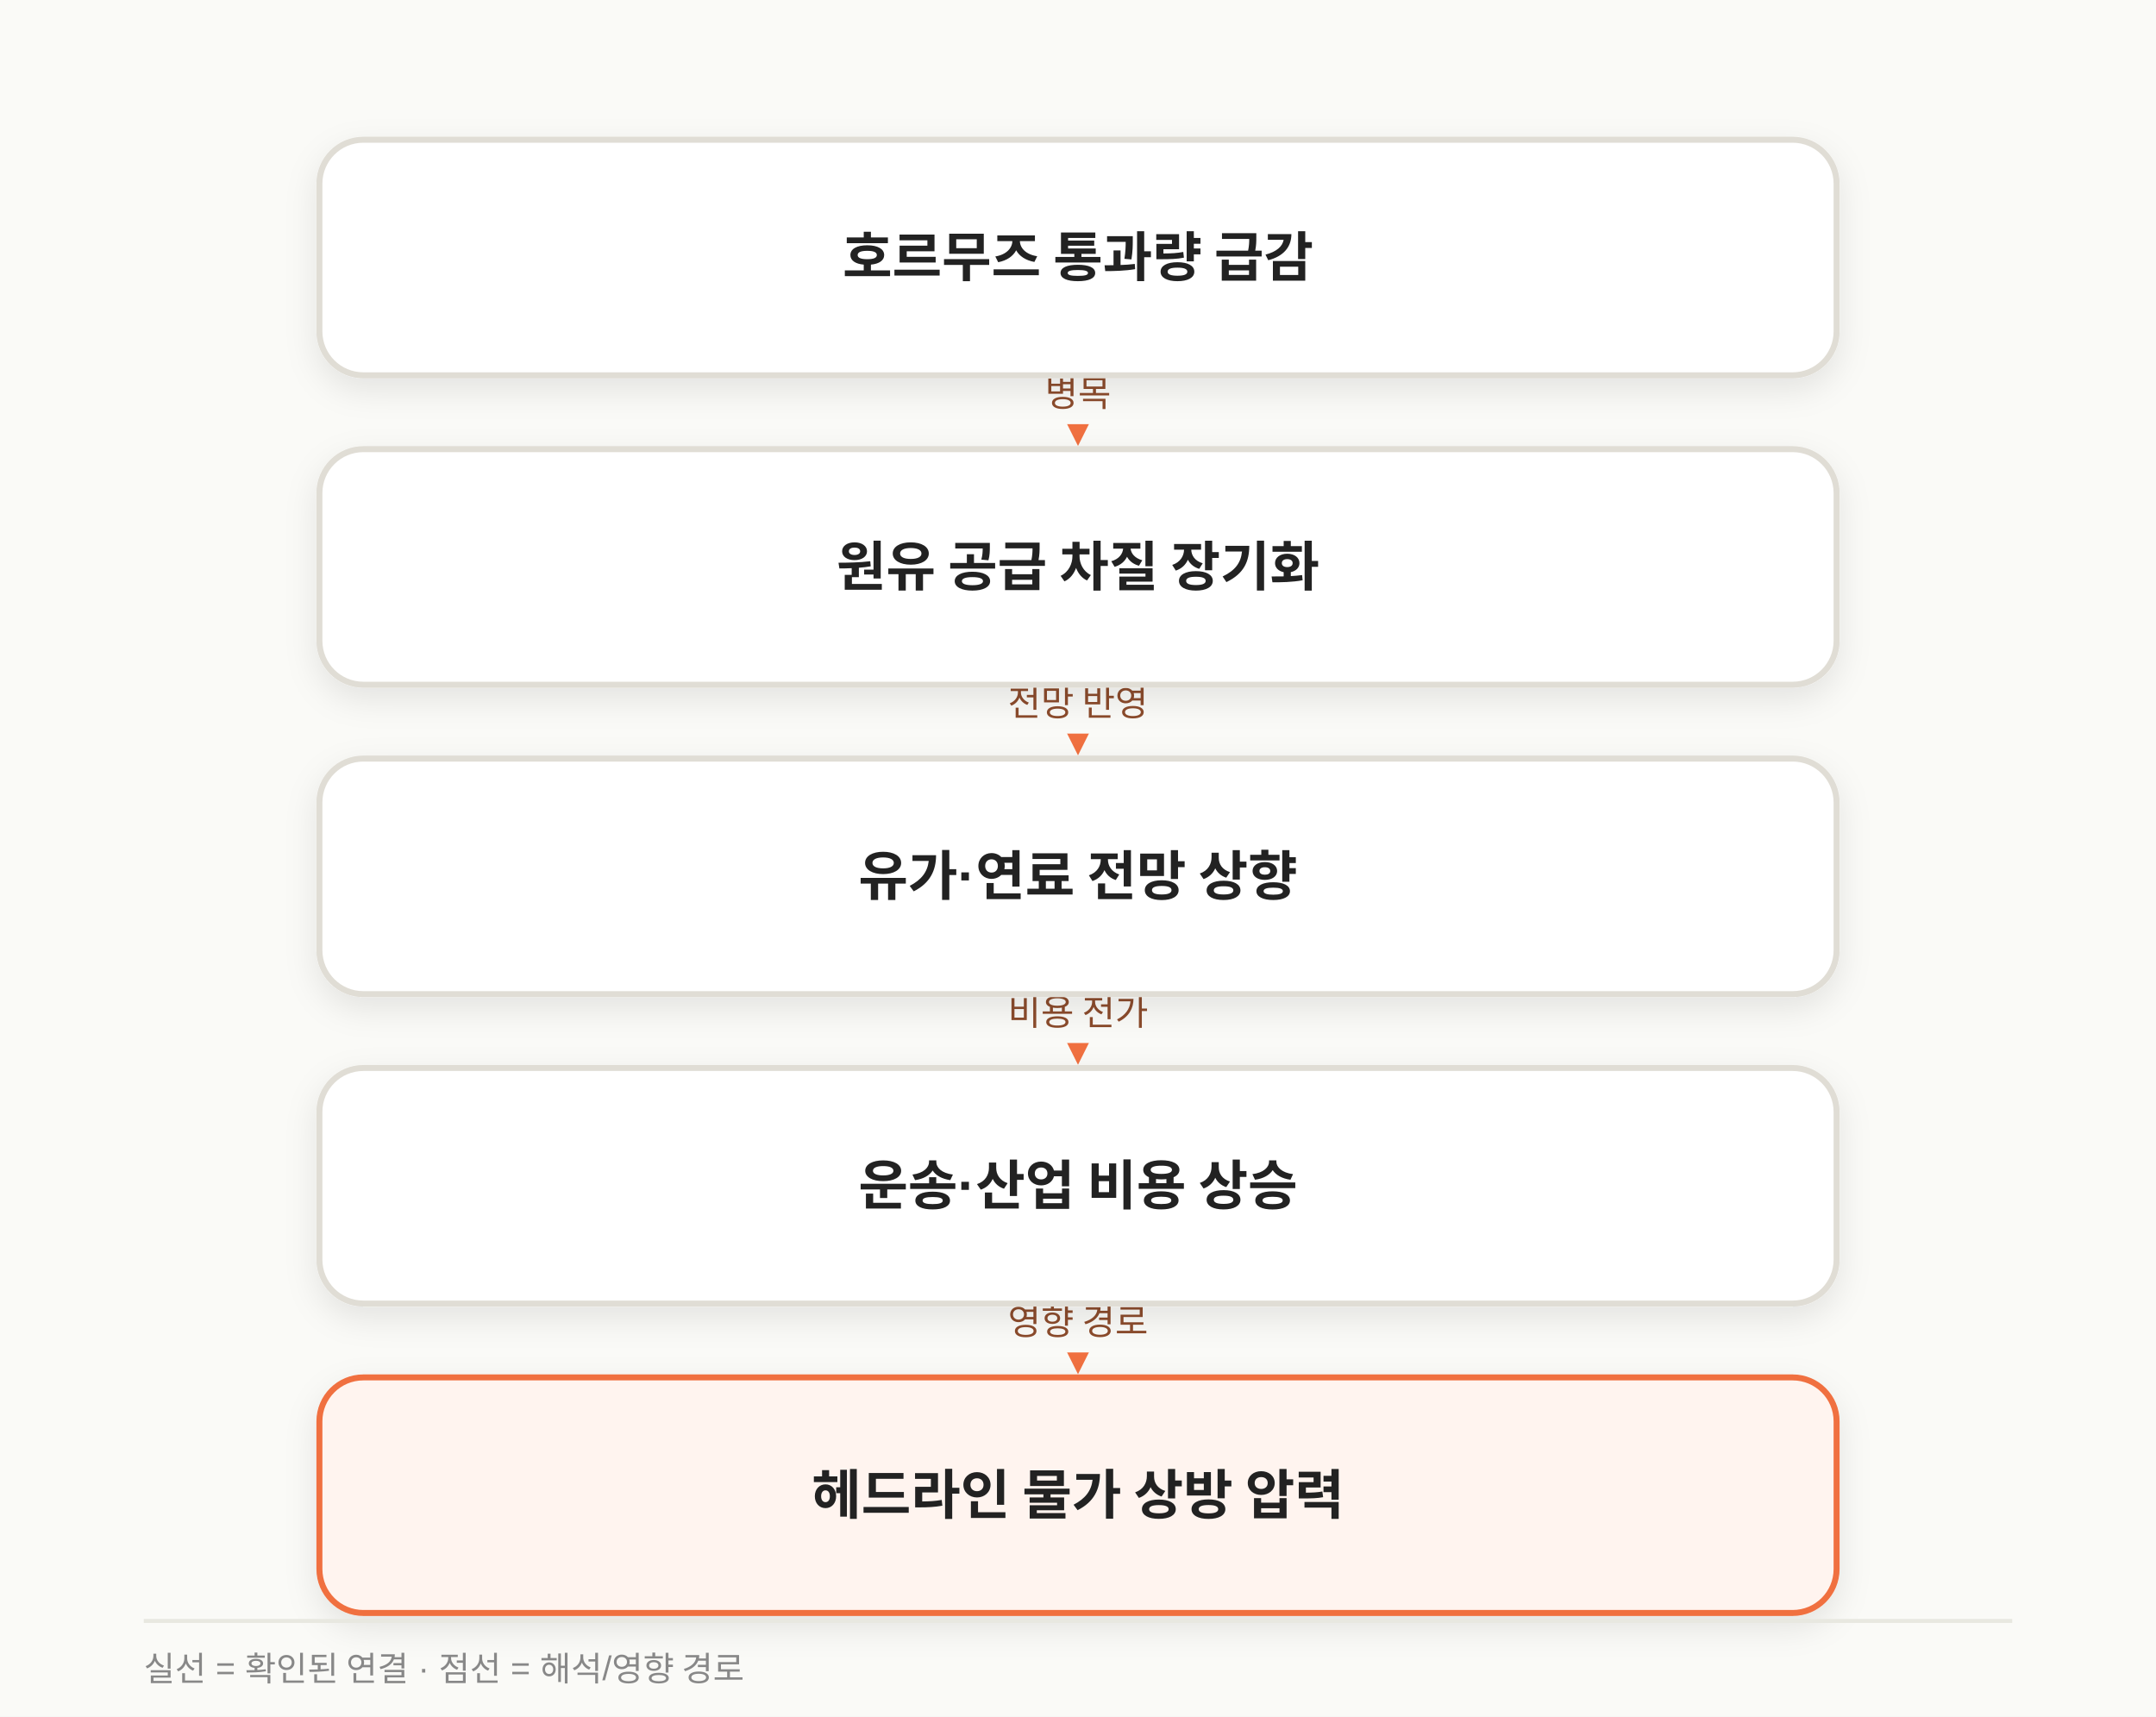
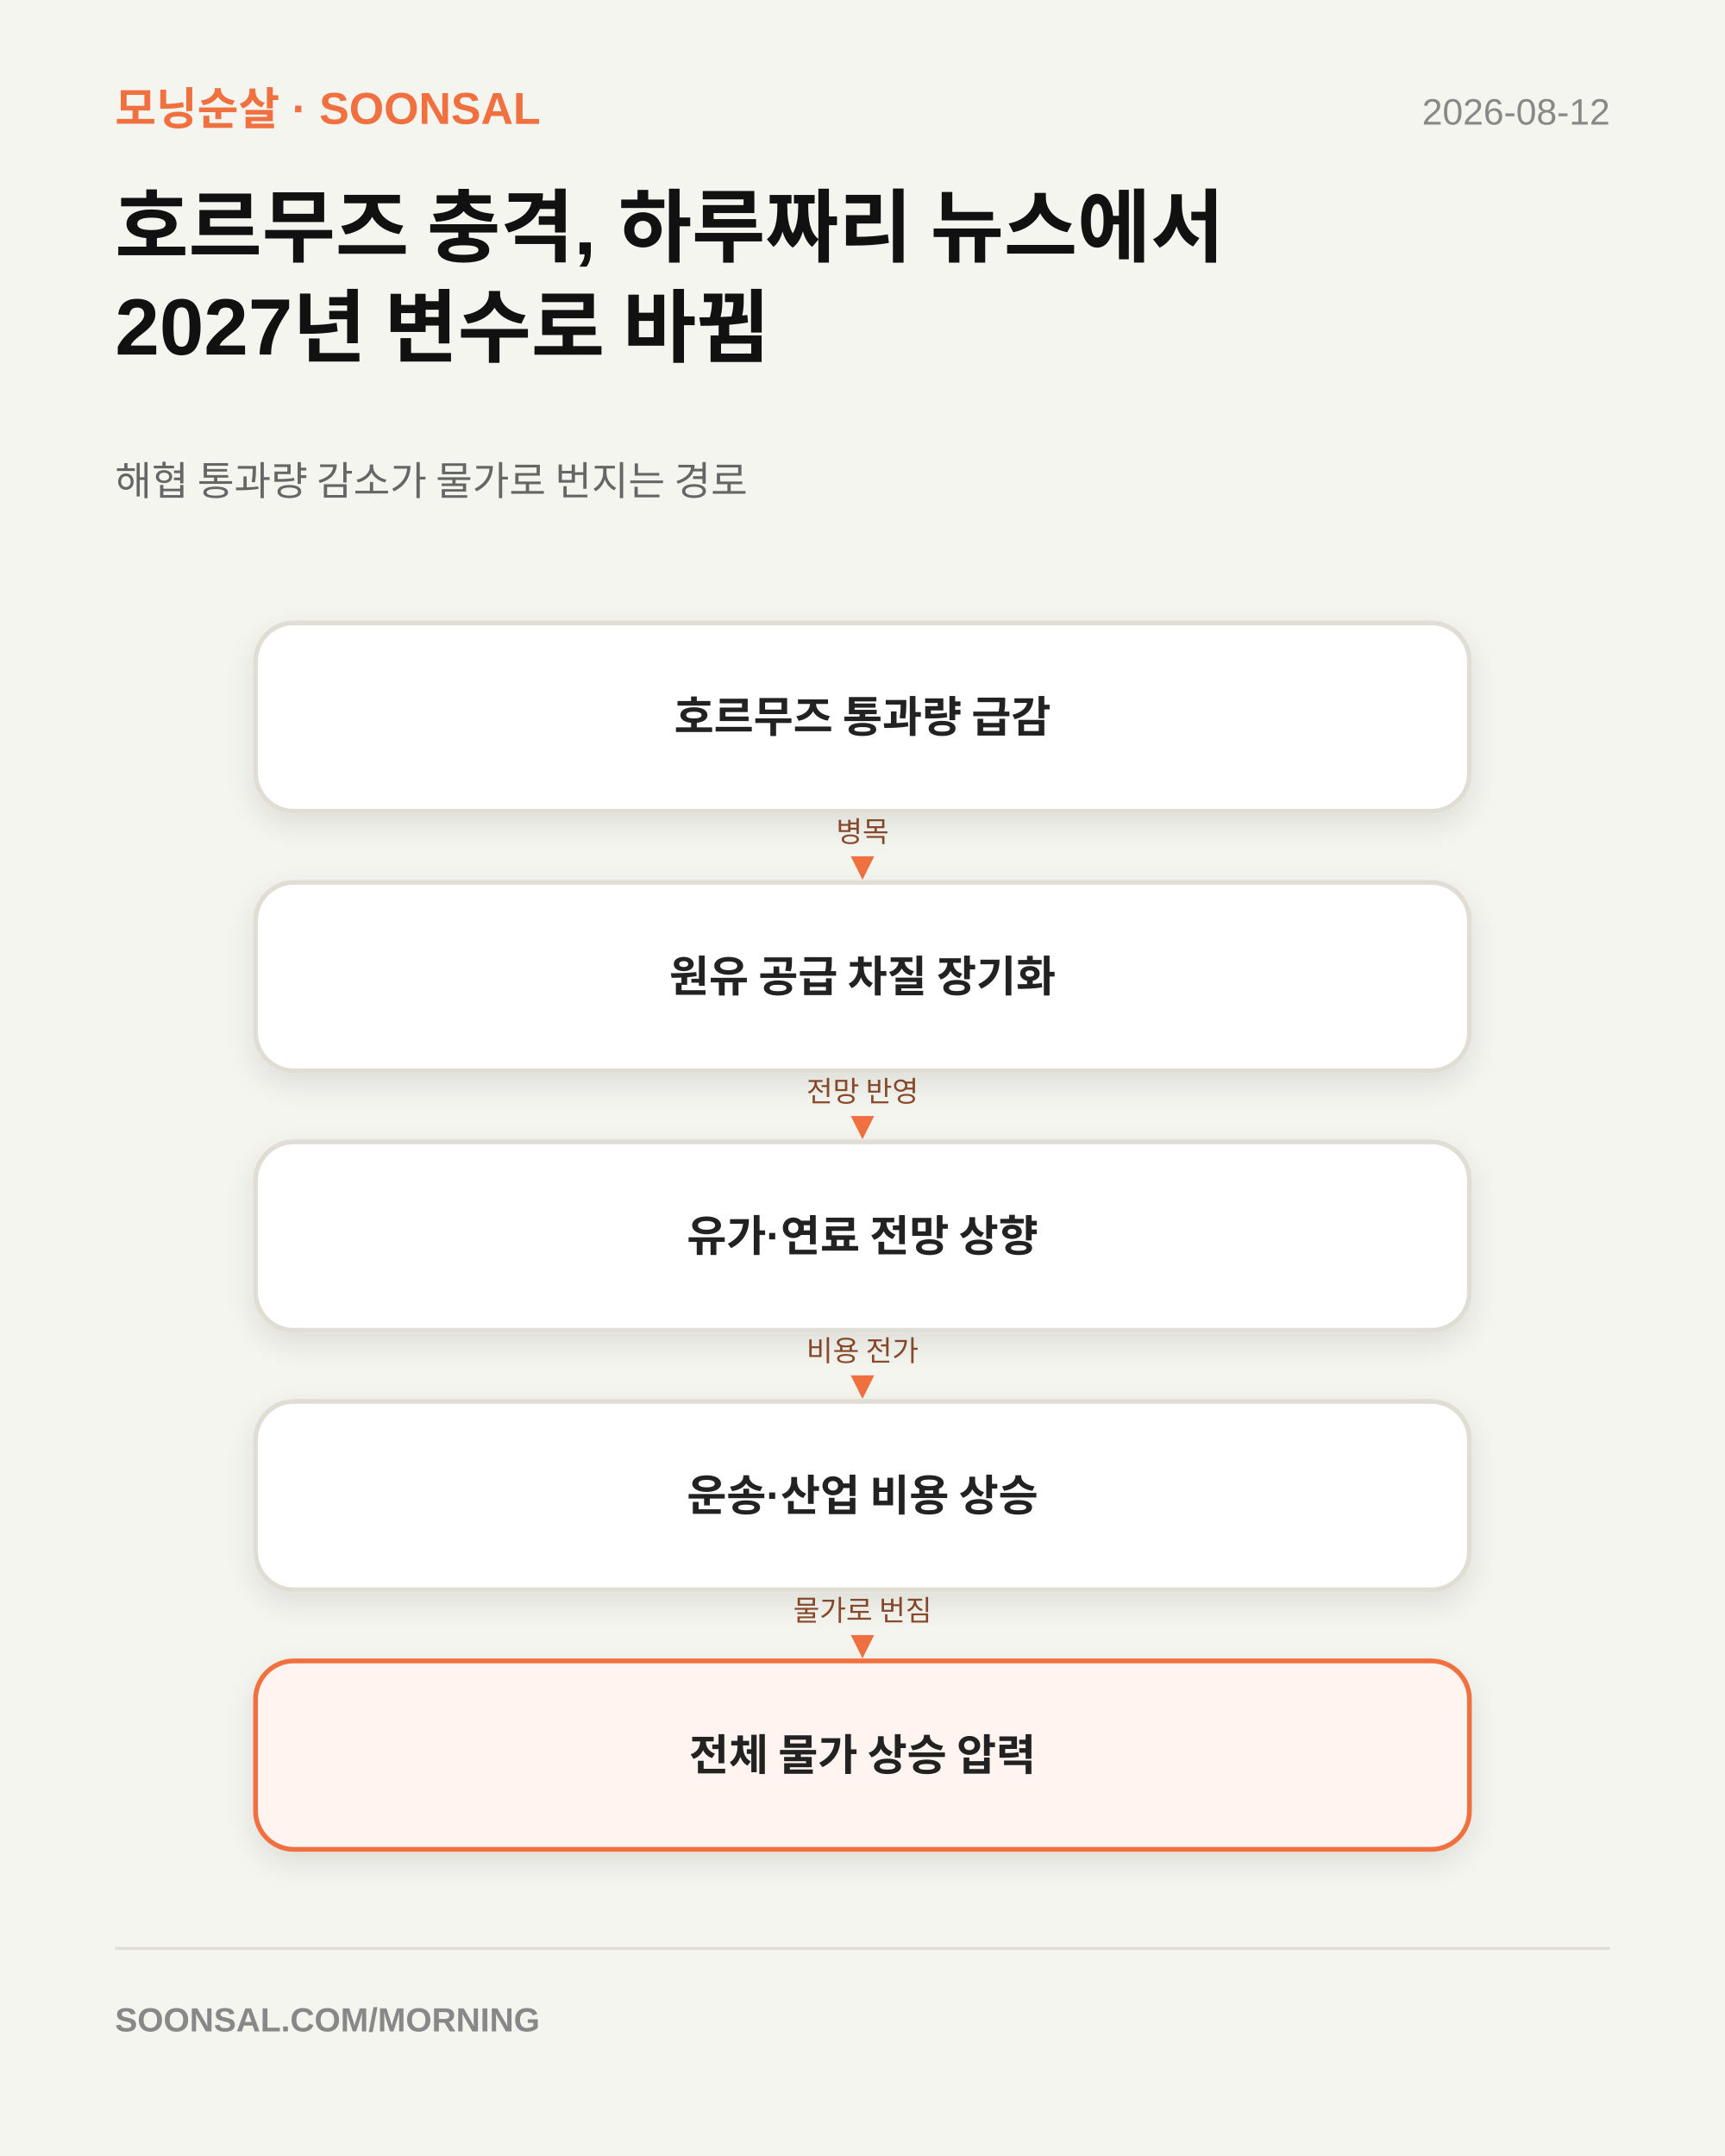
- <svg xmlns="http://www.w3.org/2000/svg" width="1080" height="860" viewBox="0 0 1080 860">
+ <svg xmlns="http://www.w3.org/2000/svg" width="1080" height="1350" viewBox="0 0 1080 1350">
  <defs>
    <filter id="shadow" x="-20%" y="-20%" width="140%" height="160%">
-       <feDropShadow dx="0" dy="6" stdDeviation="8" flood-color="#111111" flood-opacity=".09" />
+       <feDropShadow dx="0" dy="7" stdDeviation="9" flood-color="#111111" flood-opacity=".10" />
    </filter>
    <marker id="arrow" viewBox="0 0 10 10" refX="8" refY="5" markerWidth="8" markerHeight="8" orient="auto-start-reverse">
      <path d="M 0 0 L 10 5 L 0 10 z" fill="#F07040" />
    </marker>
  </defs>
-   <rect width="1080" height="860" fill="#FAFAF7" />
-   <path d="M 540.0 188.0 C 540.0 206.5, 540.0 206.5, 540.0 217.0" fill="none" stroke="#F07040" stroke-width="4" marker-end="url(#arrow)" />
-   <rect x="468.0" y="176.5" width="144" height="36" rx="18" fill="#FAFAF7" />
-   <text x="540.0" y="203.5" text-anchor="middle" font-family="Apple SD Gothic Neo,Malgun Gothic,Arial,sans-serif" font-size="18" fill="#8B4B2C">병목</text>
-   <path d="M 540.0 343.0 C 540.0 361.5, 540.0 361.5, 540.0 372.0" fill="none" stroke="#F07040" stroke-width="4" marker-end="url(#arrow)" />
-   <rect x="468.0" y="331.5" width="144" height="36" rx="18" fill="#FAFAF7" />
-   <text x="540.0" y="358.5" text-anchor="middle" font-family="Apple SD Gothic Neo,Malgun Gothic,Arial,sans-serif" font-size="18" fill="#8B4B2C">전망 반영</text>
-   <path d="M 540.0 498.0 C 540.0 516.5, 540.0 516.5, 540.0 527.0" fill="none" stroke="#F07040" stroke-width="4" stroke-dasharray="12 10" marker-end="url(#arrow)" />
-   <rect x="468.0" y="486.5" width="144" height="36" rx="18" fill="#FAFAF7" />
-   <text x="540.0" y="513.5" text-anchor="middle" font-family="Apple SD Gothic Neo,Malgun Gothic,Arial,sans-serif" font-size="18" fill="#8B4B2C">비용 전가</text>
-   <path d="M 540.0 653.0 C 540.0 671.5, 540.0 671.5, 540.0 682.0" fill="none" stroke="#F07040" stroke-width="4" stroke-dasharray="12 10" marker-end="url(#arrow)" />
-   <rect x="468.0" y="641.5" width="144" height="36" rx="18" fill="#FAFAF7" />
-   <text x="540.0" y="668.5" text-anchor="middle" font-family="Apple SD Gothic Neo,Malgun Gothic,Arial,sans-serif" font-size="18" fill="#8B4B2C">영향 경로</text>
-   <rect x="160.0" y="70.0" width="760.0" height="118" rx="22" fill="#FFFFFF" stroke="#E0DDD5" stroke-width="3" filter="url(#shadow)" />
-   <text x="540.0" y="129.0" text-anchor="middle" dominant-baseline="middle" font-family="Apple SD Gothic Neo,Malgun Gothic,Arial,sans-serif" font-size="27" font-weight="700" fill="#222222">호르무즈 통과량 급감</text>
-   <rect x="160.0" y="225.0" width="760.0" height="118" rx="22" fill="#FFFFFF" stroke="#E0DDD5" stroke-width="3" filter="url(#shadow)" />
-   <text x="540.0" y="284.0" text-anchor="middle" dominant-baseline="middle" font-family="Apple SD Gothic Neo,Malgun Gothic,Arial,sans-serif" font-size="27" font-weight="700" fill="#222222">원유 공급 차질 장기화</text>
-   <rect x="160.0" y="380.0" width="760.0" height="118" rx="22" fill="#FFFFFF" stroke="#E0DDD5" stroke-width="3" filter="url(#shadow)" />
-   <text x="540.0" y="439.0" text-anchor="middle" dominant-baseline="middle" font-family="Apple SD Gothic Neo,Malgun Gothic,Arial,sans-serif" font-size="27" font-weight="700" fill="#222222">유가·연료 전망 상향</text>
-   <rect x="160.0" y="535.0" width="760.0" height="118" rx="22" fill="#FFFFFF" stroke="#E0DDD5" stroke-width="3" filter="url(#shadow)" />
-   <text x="540.0" y="594.0" text-anchor="middle" dominant-baseline="middle" font-family="Apple SD Gothic Neo,Malgun Gothic,Arial,sans-serif" font-size="27" font-weight="700" fill="#222222">운송·산업 비용 상승</text>
-   <rect x="160.0" y="690.0" width="760.0" height="118" rx="22" fill="#FFF4EF" stroke="#F07040" stroke-width="3" filter="url(#shadow)" />
-   <text x="540.0" y="749.0" text-anchor="middle" dominant-baseline="middle" font-family="Apple SD Gothic Neo,Malgun Gothic,Arial,sans-serif" font-size="27" font-weight="700" fill="#222222">헤드라인 물가 상방 압력</text>
-   <line x1="72" y1="812" x2="1008" y2="812" stroke="#E8E8E0" stroke-width="2" />
-   <text x="72" y="842" font-family="Apple SD Gothic Neo,Malgun Gothic,Arial,sans-serif" font-size="17" fill="#888888">실선 = 확인된 연결 · 점선 = 해석/영향 경로</text>
+   <rect width="1080" height="1350" fill="#F5F5F0" />
+   <text x="72" y="78" font-family="Apple SD Gothic Neo,Malgun Gothic,Arial,sans-serif" font-size="28" font-weight="800" fill="#F07040">모닝순살 · SOONSAL</text>
+   <text x="1008" y="78" text-anchor="end" font-family="Apple SD Gothic Neo,Malgun Gothic,Arial,sans-serif" font-size="23" fill="#888888">2026-08-12</text>
+   <text x="72" y="160" font-family="Apple SD Gothic Neo,Malgun Gothic,Arial,sans-serif" font-size="50" font-weight="800" fill="#111111">호르무즈 충격, 하루짜리 뉴스에서</text>
+   <text x="72" y="222" font-family="Apple SD Gothic Neo,Malgun Gothic,Arial,sans-serif" font-size="50" font-weight="800" fill="#111111">2027년 변수로 바뀜</text>
+   <text x="72" y="310" font-family="Apple SD Gothic Neo,Malgun Gothic,Arial,sans-serif" font-size="25" fill="#666666">해협 통과량 감소가 물가로 번지는 경로</text>
+   <path d="M 540.0 508.0 C 540.0 530.2, 540.0 530.2, 540.0 544.5" fill="none" stroke="#F07040" stroke-width="4" marker-end="url(#arrow)" />
+   <rect x="468.0" y="500.2" width="144" height="36" rx="18" fill="#F5F5F0" />
+   <text x="540.0" y="527.2" text-anchor="middle" font-family="Apple SD Gothic Neo,Malgun Gothic,Arial,sans-serif" font-size="18" fill="#8B4B2C">병목</text>
+   <path d="M 540.0 670.5 C 540.0 692.8, 540.0 692.8, 540.0 707.0" fill="none" stroke="#F07040" stroke-width="4" marker-end="url(#arrow)" />
+   <rect x="468.0" y="662.8" width="144" height="36" rx="18" fill="#F5F5F0" />
+   <text x="540.0" y="689.8" text-anchor="middle" font-family="Apple SD Gothic Neo,Malgun Gothic,Arial,sans-serif" font-size="18" fill="#8B4B2C">전망 반영</text>
+   <path d="M 540.0 833.0 C 540.0 855.2, 540.0 855.2, 540.0 869.5" fill="none" stroke="#F07040" stroke-width="4" stroke-dasharray="12 10" marker-end="url(#arrow)" />
+   <rect x="468.0" y="825.2" width="144" height="36" rx="18" fill="#F5F5F0" />
+   <text x="540.0" y="852.2" text-anchor="middle" font-family="Apple SD Gothic Neo,Malgun Gothic,Arial,sans-serif" font-size="18" fill="#8B4B2C">비용 전가</text>
+   <path d="M 540.0 995.5 C 540.0 1017.8, 540.0 1017.8, 540.0 1032.0" fill="none" stroke="#F07040" stroke-width="4" stroke-dasharray="12 10" marker-end="url(#arrow)" />
+   <rect x="468.0" y="987.8" width="144" height="36" rx="18" fill="#F5F5F0" />
+   <text x="540.0" y="1014.8" text-anchor="middle" font-family="Apple SD Gothic Neo,Malgun Gothic,Arial,sans-serif" font-size="18" fill="#8B4B2C">물가로 번짐</text>
+   <rect x="160.0" y="390.0" width="760.0" height="118" rx="24" fill="#FFFFFF" stroke="#E0DDD5" stroke-width="3" filter="url(#shadow)" />
+   <text x="540.0" y="449.0" text-anchor="middle" dominant-baseline="middle" font-family="Apple SD Gothic Neo,Malgun Gothic,Arial,sans-serif" font-size="27" font-weight="700" fill="#222222">호르무즈 통과량 급감</text>
+   <rect x="160.0" y="552.5" width="760.0" height="118" rx="24" fill="#FFFFFF" stroke="#E0DDD5" stroke-width="3" filter="url(#shadow)" />
+   <text x="540.0" y="611.5" text-anchor="middle" dominant-baseline="middle" font-family="Apple SD Gothic Neo,Malgun Gothic,Arial,sans-serif" font-size="27" font-weight="700" fill="#222222">원유 공급 차질 장기화</text>
+   <rect x="160.0" y="715.0" width="760.0" height="118" rx="24" fill="#FFFFFF" stroke="#E0DDD5" stroke-width="3" filter="url(#shadow)" />
+   <text x="540.0" y="774.0" text-anchor="middle" dominant-baseline="middle" font-family="Apple SD Gothic Neo,Malgun Gothic,Arial,sans-serif" font-size="27" font-weight="700" fill="#222222">유가·연료 전망 상향</text>
+   <rect x="160.0" y="877.5" width="760.0" height="118" rx="24" fill="#FFFFFF" stroke="#E0DDD5" stroke-width="3" filter="url(#shadow)" />
+   <text x="540.0" y="936.5" text-anchor="middle" dominant-baseline="middle" font-family="Apple SD Gothic Neo,Malgun Gothic,Arial,sans-serif" font-size="27" font-weight="700" fill="#222222">운송·산업 비용 상승</text>
+   <rect x="160.0" y="1040.0" width="760.0" height="118" rx="24" fill="#FFF4EF" stroke="#F07040" stroke-width="3" filter="url(#shadow)" />
+   <text x="540.0" y="1099.0" text-anchor="middle" dominant-baseline="middle" font-family="Apple SD Gothic Neo,Malgun Gothic,Arial,sans-serif" font-size="27" font-weight="700" fill="#222222">전체 물가 상승 압력</text>
+   <line x1="72" y1="1220" x2="1008" y2="1220" stroke="#E0DDD5" stroke-width="2" />
+   <text x="72" y="1272" font-family="Apple SD Gothic Neo,Malgun Gothic,Arial,sans-serif" font-size="21" font-weight="700" fill="#888888">SOONSAL.COM/MORNING</text>
</svg>
